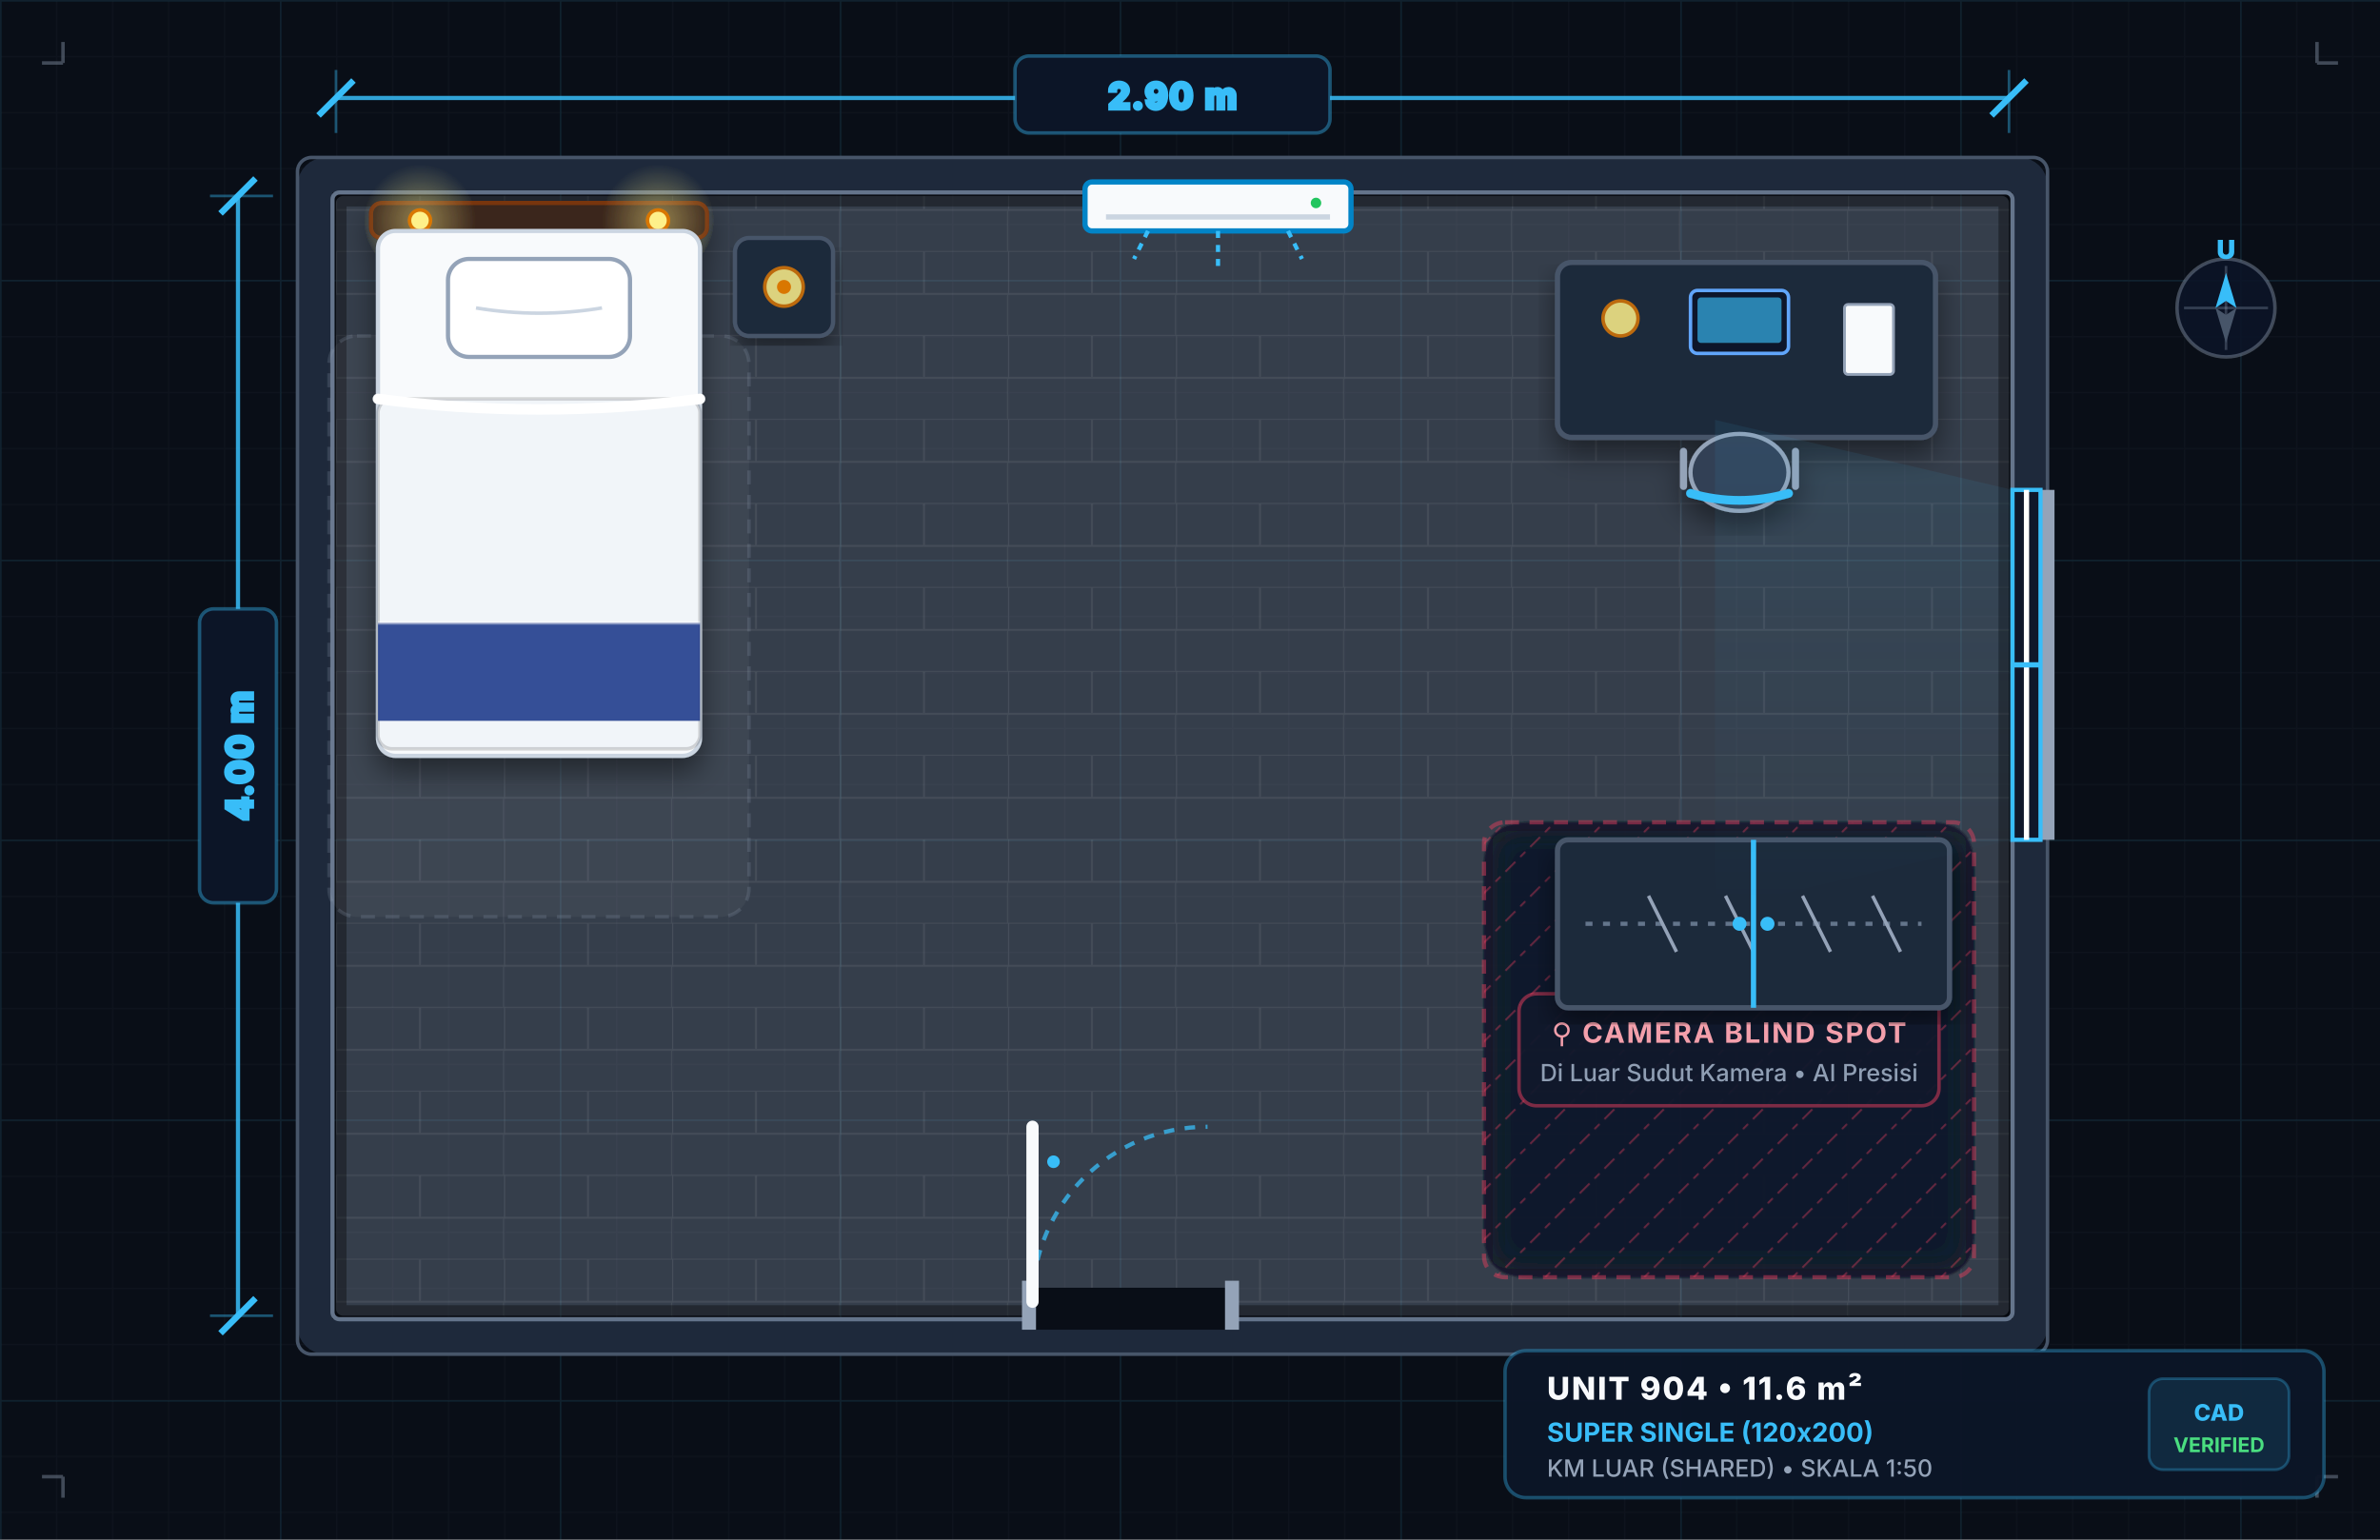
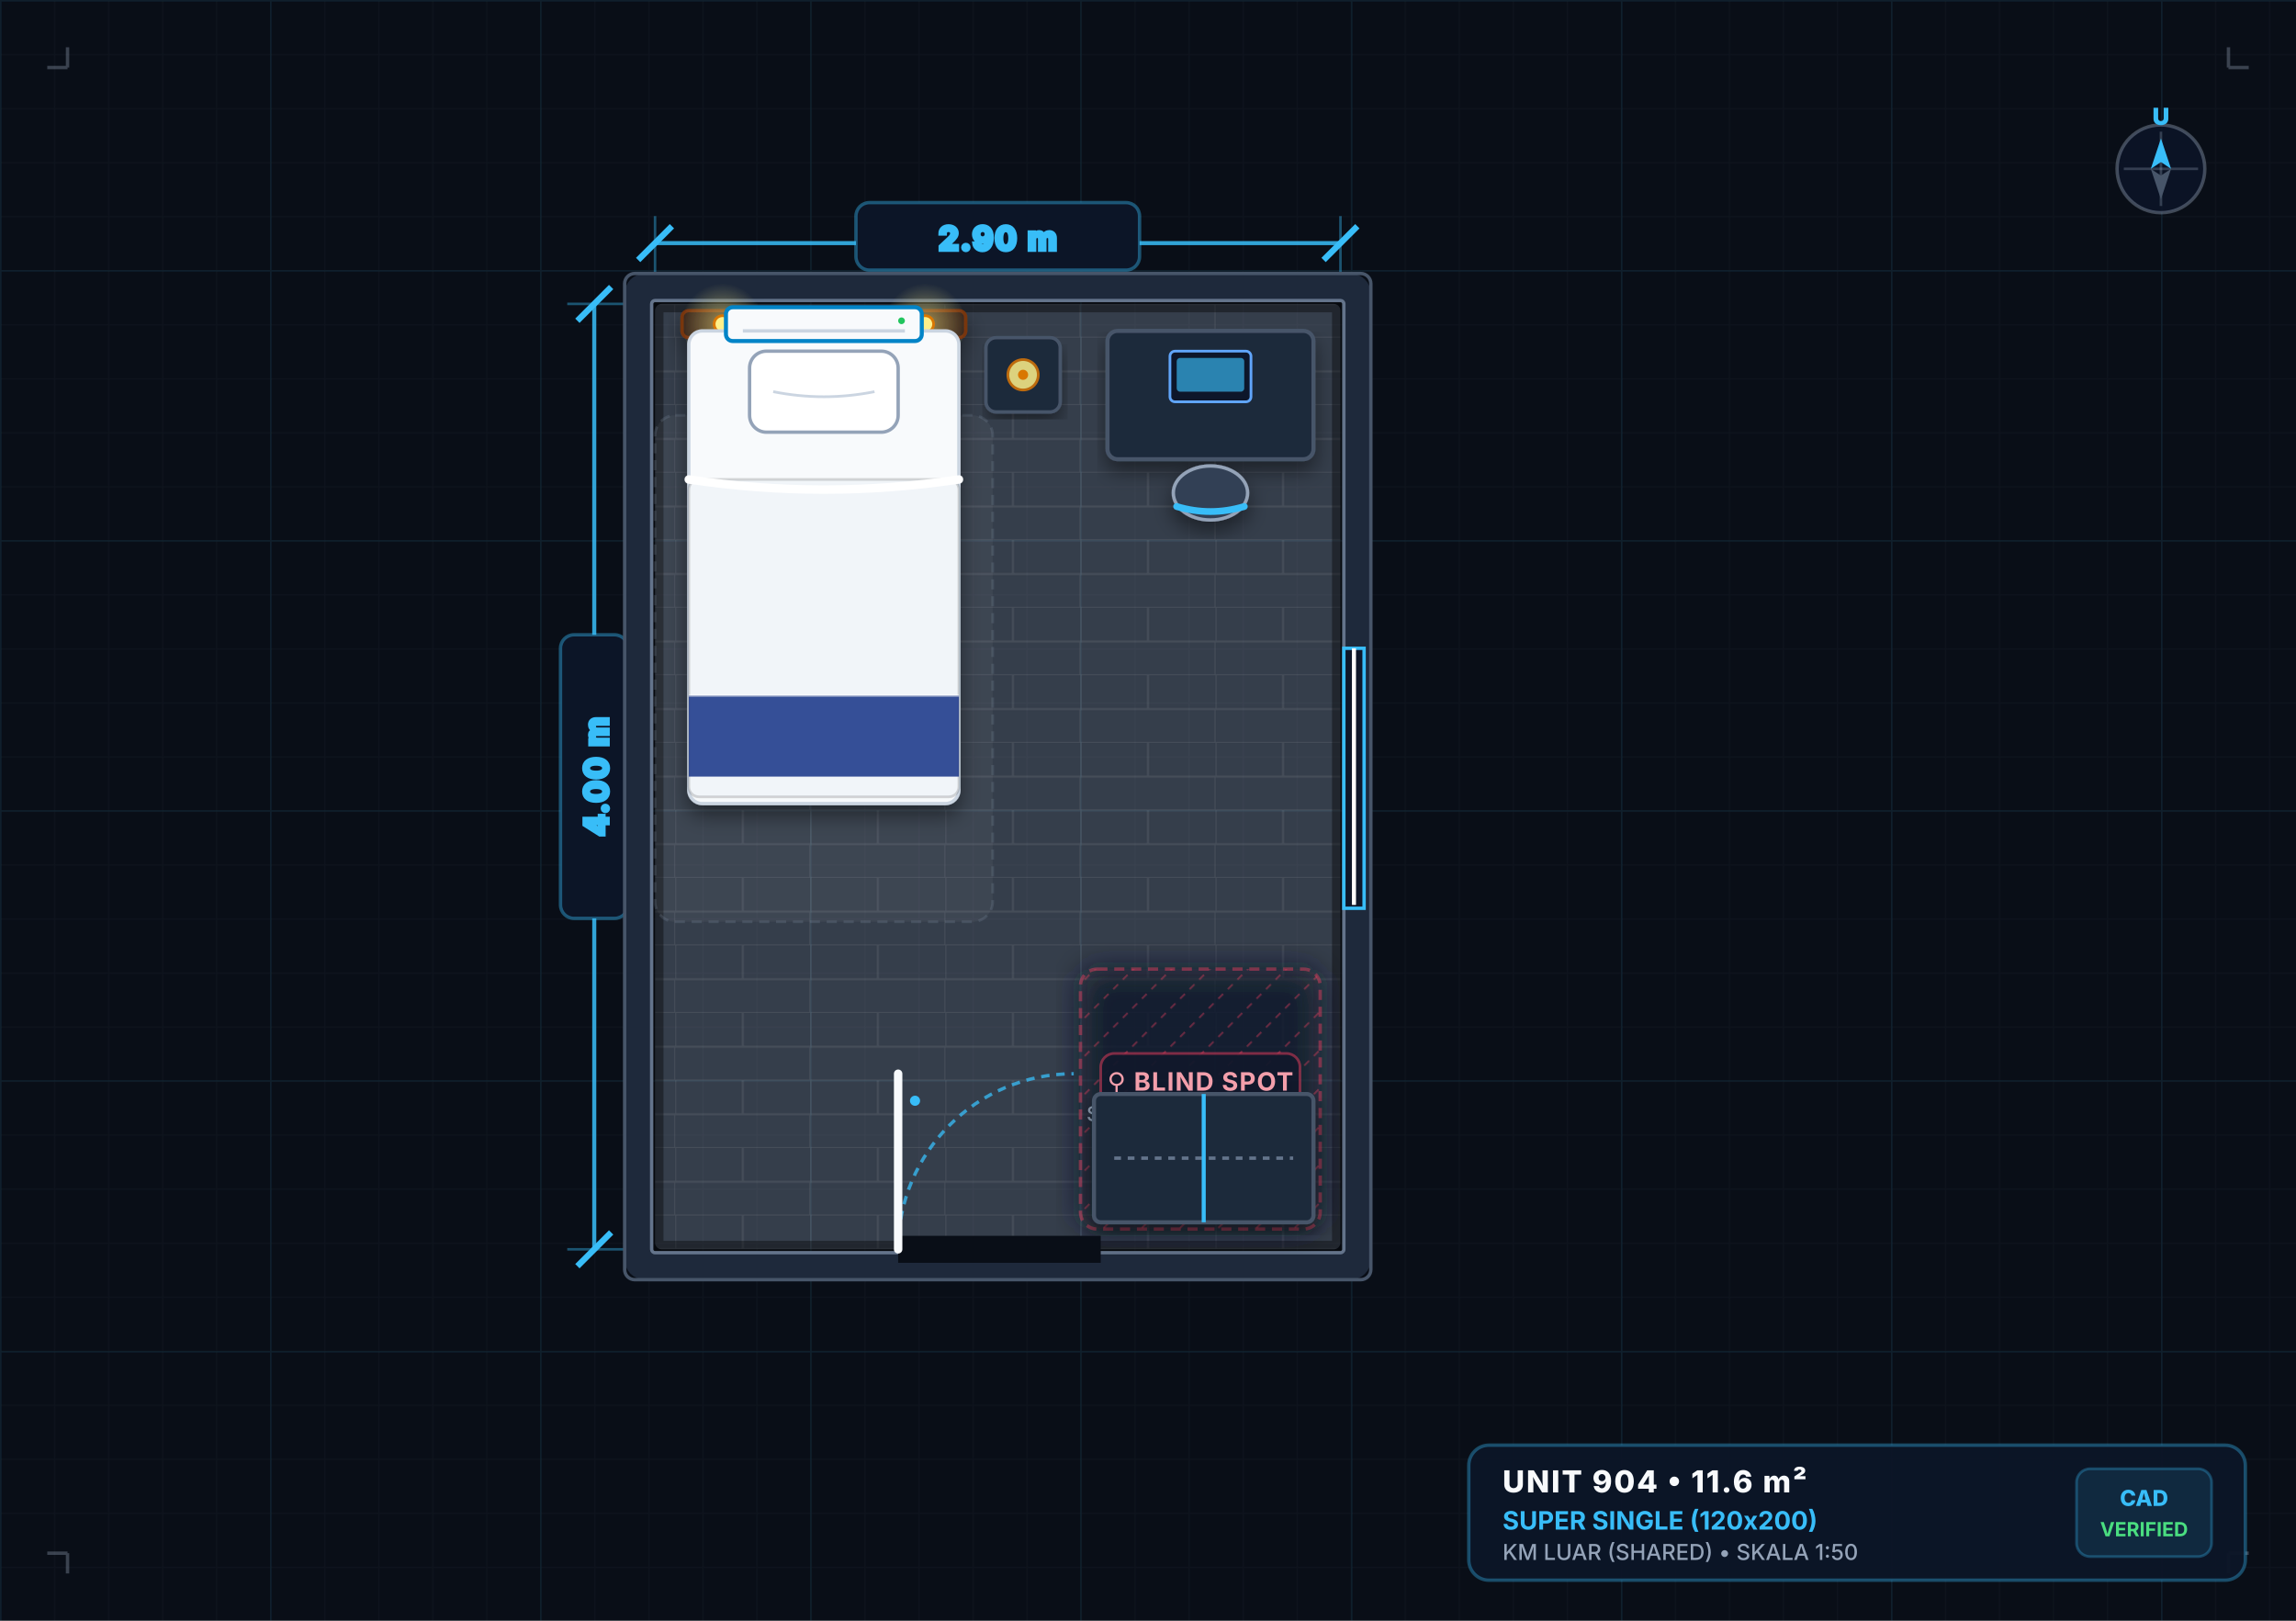
- <svg xmlns="http://www.w3.org/2000/svg" viewBox="0 0 680 440" width="100%" height="100%" style="background:#090e17; border-radius:14px; font-family:'Inter',system-ui,-apple-system,sans-serif;">
+ <svg xmlns="http://www.w3.org/2000/svg" viewBox="0 0 680 480" width="100%" height="100%" style="background:#090e17; border-radius:14px; font-family:'Inter',system-ui,-apple-system,sans-serif;">
  <defs>
    <pattern id="grid_cad_404" width="16" height="16" patternUnits="userSpaceOnUse">
      <path d="M 16 0 L 0 0 0 16" fill="none" stroke="rgba(148, 163, 184, 0.04)" stroke-width="0.75" />
    </pattern>
    <pattern id="grid_major_404" width="80" height="80" patternUnits="userSpaceOnUse">
-       <path d="M 80 0 L 0 0 0 80" fill="none" stroke="rgba(56, 189, 248, 0.08)" stroke-width="1" />
+       <path d="M 80 0 L 0 0 0 80" fill="none" stroke="rgba(56, 189, 248, 0.07)" stroke-width="1" />
    </pattern>
-     <pattern id="parquet_404" width="48" height="24" patternUnits="userSpaceOnUse">
-       <rect width="48" height="24" fill="#94a3b8" fill-opacity="0.32" />
-       <path d="M 0 12 L 48 12 M 24 0 L 24 12 M 0 24 L 48 24 M 48 12 L 48 24 M 0 0 L 0 12" fill="none" stroke="rgba(255, 255, 255, 0.07)" stroke-width="0.6" />
+     <pattern id="parquet_404" width="40" height="20" patternUnits="userSpaceOnUse">
+       <rect width="40" height="20" fill="#94a3b8" fill-opacity="0.32" />
+       <path d="M 0 10 L 40 10 M 20 0 L 20 10 M 0 20 L 40 20 M 40 10 L 40 20 M 0 0 L 0 10" fill="none" stroke="rgba(255, 255, 255, 0.08)" stroke-width="0.6" />
    </pattern>
-     <pattern id="bm_tile_404" width="14" height="14" patternUnits="userSpaceOnUse">
-       <rect width="14" height="14" fill="#0f2338" />
-       <path d="M 14 0 L 0 0 0 14" fill="none" stroke="rgba(56, 189, 248, 0.22)" stroke-width="0.6" />
+     <pattern id="bm_tile_404" width="12" height="12" patternUnits="userSpaceOnUse">
+       <rect width="12" height="12" fill="#0f2338" />
+       <path d="M 12 0 L 0 0 0 12" fill="none" stroke="rgba(56, 189, 248, 0.22)" stroke-width="0.6" />
    </pattern>
    <filter id="frost_blur_404" x="-10%" y="-10%" width="120%" height="120%">
-       <feGaussianBlur stdDeviation="5" result="blur" />
-       <feColorMatrix type="matrix" values="1 0 0 0 0  0 1 0 0 0  0 0 1 0 0  0 0 0 18 -7" />
+       <feGaussianBlur stdDeviation="4.5" result="blur" />
    </filter>
-     <pattern id="blind_hatch_404" width="10" height="10" patternTransform="rotate(45 0 0)" patternUnits="userSpaceOnUse">
-       <line x1="0" y1="0" x2="0" y2="10" stroke="rgba(244, 63, 94, 0.35)" stroke-width="1.2" stroke-dasharray="2 2" />
+     <pattern id="blind_hatch_404" width="8" height="8" patternTransform="rotate(45 0 0)" patternUnits="userSpaceOnUse">
+       <line x1="0" y1="0" x2="0" y2="8" stroke="rgba(244, 63, 94, 0.35)" stroke-width="1.2" stroke-dasharray="2 2" />
    </pattern>
-     <linearGradient id="win_light_404" x1="0%" y1="0%" x2="0%" y2="100%">
-       <stop offset="0%" stop-color="#38bdf8" stop-opacity="0.18" />
-       <stop offset="100%" stop-color="#38bdf8" stop-opacity="0.0" />
-     </linearGradient>
    <radialGradient id="lamp_glow_404">
-       <stop offset="0%" stop-color="#fef08a" stop-opacity="0.45" />
+       <stop offset="0%" stop-color="#fef08a" stop-opacity="0.5" />
      <stop offset="100%" stop-color="#fef08a" stop-opacity="0" />
    </radialGradient>
    <filter id="drop_shadow_404" x="-5%" y="-5%" width="115%" height="115%">
-       <feDropShadow dx="0" dy="4" stdDeviation="4" flood-color="#000000" flood-opacity="0.45" />
+       <feDropShadow dx="0" dy="3" stdDeviation="3" flood-color="#000000" flood-opacity="0.45" />
    </filter>
  </defs>
-   <rect width="680" height="440" fill="#090e17" />
-   <rect width="680" height="440" fill="url(#grid_cad_404)" />
-   <rect width="680" height="440" fill="url(#grid_major_404)" />
-   <g stroke="rgba(148, 163, 184, 0.4)" stroke-width="1">
-     <path d="M 12 18 L 18 18 M 18 12 L 18 18" />
-     <path d="M 668 18 L 662 18 M 662 12 L 662 18" />
-     <path d="M 12 422 L 18 422 M 18 428 L 18 422" />
-     <path d="M 668 422 L 662 422 M 662 428 L 662 422" />
+   <rect width="680" height="480" fill="#090e17" />
+   <rect width="680" height="480" fill="url(#grid_cad_404)" />
+   <rect width="680" height="480" fill="url(#grid_major_404)" />
+   <g stroke="rgba(148, 163, 184, 0.35)" stroke-width="1">
+     <path d="M 14 20 L 20 20 M 20 14 L 20 20" />
+     <path d="M 666 20 L 660 20 M 660 14 L 660 20" />
+     <path d="M 14 460 L 20 460 M 20 466 L 20 460" />
+     <path d="M 666 460 L 660 460 M 660 466 L 660 460" />
  </g>
  <g stroke="#38bdf8" stroke-width="1.2">
-     <line x1="96" y1="28" x2="574" y2="28" opacity="0.85" />
-     <line x1="91" y1="33" x2="101" y2="23" stroke-width="1.8" />
-     <line x1="569" y1="33" x2="579" y2="23" stroke-width="1.8" />
-     <line x1="96" y1="38" x2="96" y2="20" opacity="0.4" stroke-width="0.75" />
-     <line x1="574" y1="38" x2="574" y2="20" opacity="0.4" stroke-width="0.75" />
-     <rect x="290" y="16" width="90" height="22" rx="4" fill="#0c1527" stroke="rgba(56, 189, 248, 0.4)" stroke-width="1" />
-     <text x="335" y="31" fill="#38bdf8" font-size="10" font-weight="700" text-anchor="middle" letter-spacing="0.5">
+     <line x1="194" y1="72" x2="397" y2="72" opacity="0.85" />
+     <line x1="189" y1="77" x2="199" y2="67" stroke-width="1.8" />
+     <line x1="392" y1="77" x2="402" y2="67" stroke-width="1.8" />
+     <line x1="194" y1="84" x2="194" y2="64" opacity="0.4" stroke-width="0.75" />
+     <line x1="397" y1="84" x2="397" y2="64" opacity="0.4" stroke-width="0.75" />
+     <rect x="253.5" y="60" width="84" height="20" rx="4" fill="#0c1527" stroke="rgba(56, 189, 248, 0.4)" stroke-width="1" />
+     <text x="295.5" y="74" fill="#38bdf8" font-size="9.5" font-weight="700" text-anchor="middle" letter-spacing="0.5">
      2.90 m
    </text>
  </g>
  <g stroke="#38bdf8" stroke-width="1.2">
-     <line x1="68" y1="56" x2="68" y2="376" opacity="0.85" />
-     <line x1="63" y1="61" x2="73" y2="51" stroke-width="1.8" />
-     <line x1="63" y1="381" x2="73" y2="371" stroke-width="1.8" />
-     <line x1="78" y1="56" x2="60" y2="56" opacity="0.4" stroke-width="0.75" />
-     <line x1="78" y1="376" x2="60" y2="376" opacity="0.4" stroke-width="0.75" />
-     <g transform="translate(68, 216)">
-       <rect x="-42" y="-11" width="84" height="22" rx="4" fill="#0c1527" stroke="rgba(56, 189, 248, 0.4)" stroke-width="1" transform="rotate(-90)" />
-       <text x="0" y="4" fill="#38bdf8" font-size="10" font-weight="700" text-anchor="middle" letter-spacing="0.5" transform="rotate(-90)">
+     <line x1="176" y1="90" x2="176" y2="370" opacity="0.85" />
+     <line x1="171" y1="95" x2="181" y2="85" stroke-width="1.8" />
+     <line x1="171" y1="375" x2="181" y2="365" stroke-width="1.8" />
+     <line x1="188" y1="90" x2="168" y2="90" opacity="0.4" stroke-width="0.75" />
+     <line x1="188" y1="370" x2="168" y2="370" opacity="0.4" stroke-width="0.75" />
+     <g transform="translate(176, 230.0)">
+       <rect x="-42" y="-10" width="84" height="20" rx="4" fill="#0c1527" stroke="rgba(56, 189, 248, 0.4)" stroke-width="1" transform="rotate(-90)" />
+       <text x="0" y="4" fill="#38bdf8" font-size="9.5" font-weight="700" text-anchor="middle" letter-spacing="0.5" transform="rotate(-90)">
        4.00 m
      </text>
    </g>
  </g>
-   <rect x="96" y="56" width="478" height="320" rx="2" fill="url(#parquet_404)" />
-   <rect x="96" y="56" width="478" height="320" fill="none" stroke="rgba(0, 0, 0, 0.35)" stroke-width="6" />
-   <rect x="90" y="50" width="490" height="332" fill="none" stroke="#1e293b" stroke-width="10" rx="3" />
-   <rect x="85" y="45" width="500" height="342" fill="none" stroke="#475569" stroke-width="1" rx="4" />
-   <rect x="95" y="55" width="480" height="322" fill="none" stroke="#64748b" stroke-width="1.2" rx="2" />
+   <rect x="194" y="90" width="203" height="280" rx="2" fill="url(#parquet_404)" />
+   <rect x="194" y="90" width="203" height="280" fill="none" stroke="rgba(0, 0, 0, 0.38)" stroke-width="5" />
+   <rect x="189" y="85" width="213" height="290" fill="none" stroke="#1e293b" stroke-width="8" rx="2" />
+   <rect x="185" y="81" width="221" height="298" fill="none" stroke="#475569" stroke-width="1" rx="3" />
+   <rect x="193" y="89" width="205" height="282" fill="none" stroke="#64748b" stroke-width="1" rx="1" />
  <g id="unsure_zone" opacity="0.95">
-     <rect x="424" y="235" width="140" height="130" rx="6" fill="rgba(15, 23, 42, 0.85)" filter="url(#frost_blur_404)" />
-     <rect x="424" y="235" width="140" height="130" rx="6" fill="url(#blind_hatch_404)" stroke="rgba(244, 63, 94, 0.45)" stroke-width="1.2" stroke-dasharray="4 3" />
-     <rect x="434" y="284" width="120" height="32" rx="5" fill="rgba(15, 23, 42, 0.94)" stroke="rgba(244, 63, 94, 0.5)" stroke-width="1" />
-     <text x="494.0" y="298" fill="#fda4af" font-size="8" font-weight="700" text-anchor="middle" letter-spacing="0.5">
-       ⚲ CAMERA BLIND SPOT
+     <rect x="320" y="287" width="71" height="77" rx="5" fill="rgba(15, 23, 42, 0.85)" filter="url(#frost_blur_404)" />
+     <rect x="320" y="287" width="71" height="77" rx="5" fill="url(#blind_hatch_404)" stroke="rgba(244, 63, 94, 0.45)" stroke-width="1" stroke-dasharray="3 2" />
+     <rect x="326" y="312" width="59" height="26" rx="4" fill="rgba(15, 23, 42, 0.94)" stroke="rgba(244, 63, 94, 0.5)" stroke-width="0.8" />
+     <text x="355.5" y="323" fill="#fda4af" font-size="7.5" font-weight="700" text-anchor="middle" letter-spacing="0.3">
+       ⚲ BLIND SPOT
    </text>
-     <text x="494.0" y="309" fill="#94a3b8" font-size="6.8" font-weight="500" text-anchor="middle">
-       Di Luar Sudut Kamera • AI Presisi
+     <text x="355.5" y="332" fill="#94a3b8" font-size="6" font-weight="500" text-anchor="middle">
+       Sudut Terbatas Kamera
    </text>
  </g>
-   <rect x="94" y="96" width="120" height="166" rx="8" fill="rgba(255, 255, 255, 0.04)" stroke="rgba(148, 163, 184, 0.2)" stroke-width="1" stroke-dasharray="4 3" />
+   <rect x="194" y="123" width="100" height="150" rx="6" fill="rgba(255, 255, 255, 0.04)" stroke="rgba(148, 163, 184, 0.18)" stroke-width="0.8" stroke-dasharray="3 2" />
  <g id="bed_unit" filter="url(#drop_shadow_404)">
-     <rect x="106" y="58" width="96" height="10" rx="3" fill="#3b271d" stroke="#78350f" stroke-width="1.2" />
-     <circle cx="120" cy="63" r="16" fill="url(#lamp_glow_404)" />
-     <circle cx="188" cy="63" r="16" fill="url(#lamp_glow_404)" />
-     <circle cx="120" cy="63" r="3" fill="#fef08a" stroke="#d97706" stroke-width="1" />
-     <circle cx="188" cy="63" r="3" fill="#fef08a" stroke="#d97706" stroke-width="1" />
-     <rect x="108" y="66" width="92" height="150" rx="5" fill="#f8fafc" stroke="#cbd5e1" stroke-width="1.2" />
-     <rect x="108" y="114" width="92" height="100" rx="4" fill="#f1f5f9" stroke="rgba(0,0,0,0.15)" stroke-width="1" />
-     <path d="M 108 114 Q 154.0 120 200 114" fill="none" stroke="#ffffff" stroke-width="3" stroke-linecap="round" />
-     <rect x="108" y="178" width="92" height="28" fill="#1e3a8a" opacity="0.88" />
-     <line x1="108" y1="178" x2="200" y2="178" stroke="rgba(255,255,255,0.4)" stroke-width="1" />
-     <rect x="128" y="74" width="52" height="28" rx="6" fill="#ffffff" stroke="#94a3b8" stroke-width="1.2" />
-     <path d="M 136 88 Q 154 91 172 88" fill="none" stroke="#cbd5e1" stroke-width="1" />
+     <rect x="202" y="92" width="84" height="8" rx="2" fill="#3b271d" stroke="#78350f" stroke-width="1" />
+     <circle cx="214" cy="96" r="12" fill="url(#lamp_glow_404)" />
+     <circle cx="274" cy="96" r="12" fill="url(#lamp_glow_404)" />
+     <circle cx="214" cy="96" r="2.5" fill="#fef08a" stroke="#d97706" stroke-width="0.8" />
+     <circle cx="274" cy="96" r="2.5" fill="#fef08a" stroke="#d97706" stroke-width="0.8" />
+     <rect x="204" y="98" width="80" height="140" rx="4" fill="#f8fafc" stroke="#cbd5e1" stroke-width="1" />
+     <rect x="204" y="142" width="80" height="94" rx="3" fill="#f1f5f9" stroke="rgba(0,0,0,0.15)" stroke-width="0.8" />
+     <path d="M 204 142 Q 244.0 148 284 142" fill="none" stroke="#ffffff" stroke-width="2.5" stroke-linecap="round" />
+     <rect x="204" y="206" width="80" height="24" fill="#1e3a8a" opacity="0.88" />
+     <line x1="204" y1="206" x2="284" y2="206" stroke="rgba(255,255,255,0.4)" stroke-width="0.8" />
+     <rect x="222" y="104" width="44" height="24" rx="5" fill="#ffffff" stroke="#94a3b8" stroke-width="1" />
+     <path d="M 229 116 Q 244 119 259 116" fill="none" stroke="#cbd5e1" stroke-width="0.8" />
  </g>
  <g filter="url(#drop_shadow_404)">
-     <rect x="210" y="68" width="28" height="28" rx="4" fill="#1e293b" stroke="#475569" stroke-width="1.2" />
-     <circle cx="224" cy="82" r="5.5" fill="#fef08a" stroke="#d97706" stroke-width="1" opacity="0.85" />
-     <circle cx="224" cy="82" r="2" fill="#d97706" />
+     <rect x="292" y="100" width="22" height="22" rx="3" fill="#1e293b" stroke="#475569" stroke-width="1" />
+     <circle cx="303" cy="111" r="4.5" fill="#fef08a" stroke="#d97706" stroke-width="0.8" opacity="0.85" />
+     <circle cx="303" cy="111" r="1.5" fill="#d97706" />
  </g>
  <g id="wardrobe" filter="url(#drop_shadow_404)">
-     <rect x="445" y="240" width="112" height="48" rx="3" fill="#1e293b" stroke="#475569" stroke-width="1.5" />
-     <line x1="453" y1="264" x2="549" y2="264" stroke="#64748b" stroke-width="1.2" stroke-dasharray="2 3" />
-     <line x1="471" y1="256" x2="479" y2="272" stroke="#94a3b8" stroke-width="1" />
-     <line x1="493" y1="256" x2="501" y2="272" stroke="#94a3b8" stroke-width="1" />
-     <line x1="515" y1="256" x2="523" y2="272" stroke="#94a3b8" stroke-width="1" />
-     <line x1="535" y1="256" x2="543" y2="272" stroke="#94a3b8" stroke-width="1" />
-     <line x1="501" y1="240" x2="501" y2="288" stroke="#38bdf8" stroke-width="1.5" />
-     <circle cx="497" cy="264" r="2" fill="#38bdf8" />
-     <circle cx="505" cy="264" r="2" fill="#38bdf8" />
+     <rect x="324" y="324" width="65" height="38" rx="2" fill="#1e293b" stroke="#475569" stroke-width="1.2" />
+     <line x1="330" y1="343.0" x2="383" y2="343.0" stroke="#64748b" stroke-width="1" stroke-dasharray="2 2" />
+     <line x1="356.5" y1="324" x2="356.5" y2="362" stroke="#38bdf8" stroke-width="1.2" />
  </g>
  <g id="desk_setup" filter="url(#drop_shadow_404)">
-     <rect x="445" y="75" width="108" height="50" rx="4" fill="#1e293b" stroke="#475569" stroke-width="1.5" />
-     <rect x="483" y="83" width="28" height="18" rx="2" fill="#0f172a" stroke="#60a5fa" stroke-width="1" />
-     <rect x="485" y="85" width="24" height="13" rx="1" fill="#38bdf8" opacity="0.65" />
-     <circle cx="463" cy="91" r="5" fill="#fef08a" stroke="#d97706" stroke-width="1" opacity="0.85" />
-     <rect x="527" y="87" width="14" height="20" rx="1" fill="#f8fafc" stroke="#94a3b8" stroke-width="0.8" />
-     <ellipse cx="497" cy="135" rx="14" ry="11" fill="#334155" stroke="#94a3b8" stroke-width="1.2" />
-     <path d="M 483 141 Q 497 145 511 141" fill="none" stroke="#38bdf8" stroke-width="2.5" stroke-linecap="round" />
-     <line x1="481" y1="129" x2="481" y2="139" stroke="#94a3b8" stroke-width="2" stroke-linecap="round" />
-     <line x1="513" y1="129" x2="513" y2="139" stroke="#94a3b8" stroke-width="2" stroke-linecap="round" />
+     <rect x="328" y="98" width="61" height="38" rx="3" fill="#1e293b" stroke="#475569" stroke-width="1.2" />
+     <rect x="346.5" y="104" width="24" height="15" rx="1.5" fill="#0f172a" stroke="#60a5fa" stroke-width="0.8" />
+     <rect x="348.5" y="106" width="20" height="10" rx="1" fill="#38bdf8" opacity="0.65" />
+     <ellipse cx="358.5" cy="146" rx="11" ry="8" fill="#334155" stroke="#94a3b8" stroke-width="1" />
+     <path d="M 348.5 150 Q 358.5 153 368.5 150" fill="none" stroke="#38bdf8" stroke-width="2" stroke-linecap="round" />
  </g>
  <g id="ac_unit">
-     <rect x="310" y="52" width="76" height="14" rx="2" fill="#f8fafc" stroke="#0284c7" stroke-width="1.5" />
-     <line x1="316" y1="62" x2="380" y2="62" stroke="#cbd5e1" stroke-width="1.5" />
-     <line x1="328" y1="66" x2="324" y2="74" stroke="#38bdf8" stroke-width="1.2" stroke-dasharray="2 2" />
-     <line x1="348" y1="66" x2="348" y2="76" stroke="#38bdf8" stroke-width="1.2" stroke-dasharray="2 2" />
-     <line x1="368" y1="66" x2="372" y2="74" stroke="#38bdf8" stroke-width="1.2" stroke-dasharray="2 2" />
-     <circle cx="376" cy="58" r="1.5" fill="#22c55e" />
+     <rect x="215" y="91" width="58" height="10" rx="2" fill="#f8fafc" stroke="#0284c7" stroke-width="1.2" />
+     <line x1="220" y1="98" x2="268" y2="98" stroke="#cbd5e1" stroke-width="1" />
+     <circle cx="267" cy="95" r="1" fill="#22c55e" />
  </g>
  <g id="window_right">
-     <polygon points="575,140 490,120 490,260 575,240" fill="url(#win_light_404)" opacity="0.45" />
-     <rect x="583" y="140" width="4" height="100" fill="#94a3b8" />
-     <rect x="575" y="140" width="8" height="100" fill="#0f172a" stroke="#38bdf8" stroke-width="1.2" />
-     <line x1="579" y1="140" x2="579" y2="240" stroke="#ffffff" stroke-width="1.5" />
-     <line x1="575" y1="190" x2="583" y2="190" stroke="#38bdf8" stroke-width="1.5" />
+     <rect x="398" y="192" width="6" height="77" fill="#0f172a" stroke="#38bdf8" stroke-width="1" />
+     <line x1="401" y1="192" x2="401" y2="268" stroke="#ffffff" stroke-width="1.2" />
  </g>
  <g id="main_door">
-     <rect x="295" y="368" width="56" height="12" fill="#090e17" />
-     <rect x="292" y="366" width="4" height="14" fill="#94a3b8" />
-     <rect x="350" y="366" width="4" height="14" fill="#94a3b8" />
-     <path d="M 295 372 A 50 50 0 0 1 345 322" fill="none" stroke="#38bdf8" stroke-width="1.2" stroke-dasharray="3 3" opacity="0.75" />
-     <line x1="295" y1="372" x2="295" y2="322" stroke="#f8fafc" stroke-width="3.5" stroke-linecap="round" />
-     <circle cx="301" cy="332" r="1.8" fill="#38bdf8" />
+     <rect x="266" y="366" width="60" height="8" fill="#090e17" />
+     <path d="M 266 370 A 52 52 0 0 1 318 318" fill="none" stroke="#38bdf8" stroke-width="1" stroke-dasharray="2.5 2" opacity="0.75" />
+     <line x1="266" y1="370" x2="266" y2="318" stroke="#f8fafc" stroke-width="2.5" stroke-linecap="round" />
+     <circle cx="271" cy="326" r="1.5" fill="#38bdf8" />
  </g>
-   <g id="title_block" transform="translate(430, 386)">
-     <rect x="0" y="0" width="234" height="42" rx="6" fill="rgba(12, 21, 39, 0.96)" stroke="rgba(56, 189, 248, 0.35)" stroke-width="1" />
-     <text x="12" y="14" fill="#f8fafc" font-size="9" font-weight="800" letter-spacing="0.5">
+   <g id="title_block" transform="translate(435, 428)">
+     <rect x="0" y="0" width="230" height="40" rx="6" fill="rgba(12, 21, 39, 0.96)" stroke="rgba(56, 189, 248, 0.35)" stroke-width="1" />
+     <text x="10" y="14" fill="#f8fafc" font-size="9" font-weight="800" letter-spacing="0.5">
      UNIT 904 • 11.6 m²
    </text>
-     <text x="12" y="26" fill="#38bdf8" font-size="7.5" font-weight="700">
+     <text x="10" y="25" fill="#38bdf8" font-size="7.5" font-weight="700">
      SUPER SINGLE (120x200)
    </text>
-     <text x="12" y="36" fill="#94a3b8" font-size="6.8" font-weight="500">
+     <text x="10" y="34" fill="#94a3b8" font-size="6.5" font-weight="500">
      KM LUAR (SHARED) • SKALA 1:50
    </text>
-     <rect x="184" y="8" width="40" height="26" rx="4" fill="rgba(56, 189, 248, 0.12)" stroke="rgba(56, 189, 248, 0.3)" stroke-width="0.8" />
-     <text x="204" y="20" fill="#38bdf8" font-size="6.5" font-weight="800" text-anchor="middle">CAD</text>
-     <text x="204" y="29" fill="#4ade80" font-size="5.8" font-weight="700" text-anchor="middle">VERIFIED</text>
+     <rect x="180" y="7" width="40" height="26" rx="4" fill="rgba(56, 189, 248, 0.12)" stroke="rgba(56, 189, 248, 0.3)" stroke-width="0.8" />
+     <text x="200" y="18" fill="#38bdf8" font-size="6.5" font-weight="800" text-anchor="middle">CAD</text>
+     <text x="200" y="27" fill="#4ade80" font-size="5.8" font-weight="700" text-anchor="middle">VERIFIED</text>
  </g>
-   <g id="north_compass" transform="translate(620, 72)">
-     <circle cx="16" cy="16" r="14" fill="rgba(12, 21, 39, 0.9)" stroke="rgba(148, 163, 184, 0.4)" stroke-width="1" />
-     <line x1="16" y1="4" x2="16" y2="28" stroke="rgba(148, 163, 184, 0.3)" stroke-width="0.75" />
-     <line x1="4" y1="16" x2="28" y2="16" stroke="rgba(148, 163, 184, 0.3)" stroke-width="0.75" />
-     <polygon points="16,6 19,16 16,14 13,16" fill="#38bdf8" />
-     <polygon points="16,26 19,16 16,18 13,16" fill="#475569" />
-     <text x="16" y="2" fill="#38bdf8" font-size="7.5" font-weight="900" text-anchor="middle">U</text>
+   <g id="north_compass" transform="translate(625, 35)">
+     <circle cx="15" cy="15" r="13" fill="rgba(12, 21, 39, 0.9)" stroke="rgba(148, 163, 184, 0.4)" stroke-width="1" />
+     <line x1="15" y1="4" x2="15" y2="26" stroke="rgba(148, 163, 184, 0.3)" stroke-width="0.75" />
+     <line x1="4" y1="15" x2="26" y2="15" stroke="rgba(148, 163, 184, 0.3)" stroke-width="0.75" />
+     <polygon points="15,6 18,15 15,13 12,15" fill="#38bdf8" />
+     <polygon points="15,24 18,15 15,17 12,15" fill="#475569" />
+     <text x="15" y="2" fill="#38bdf8" font-size="7" font-weight="900" text-anchor="middle">U</text>
  </g>
</svg>
